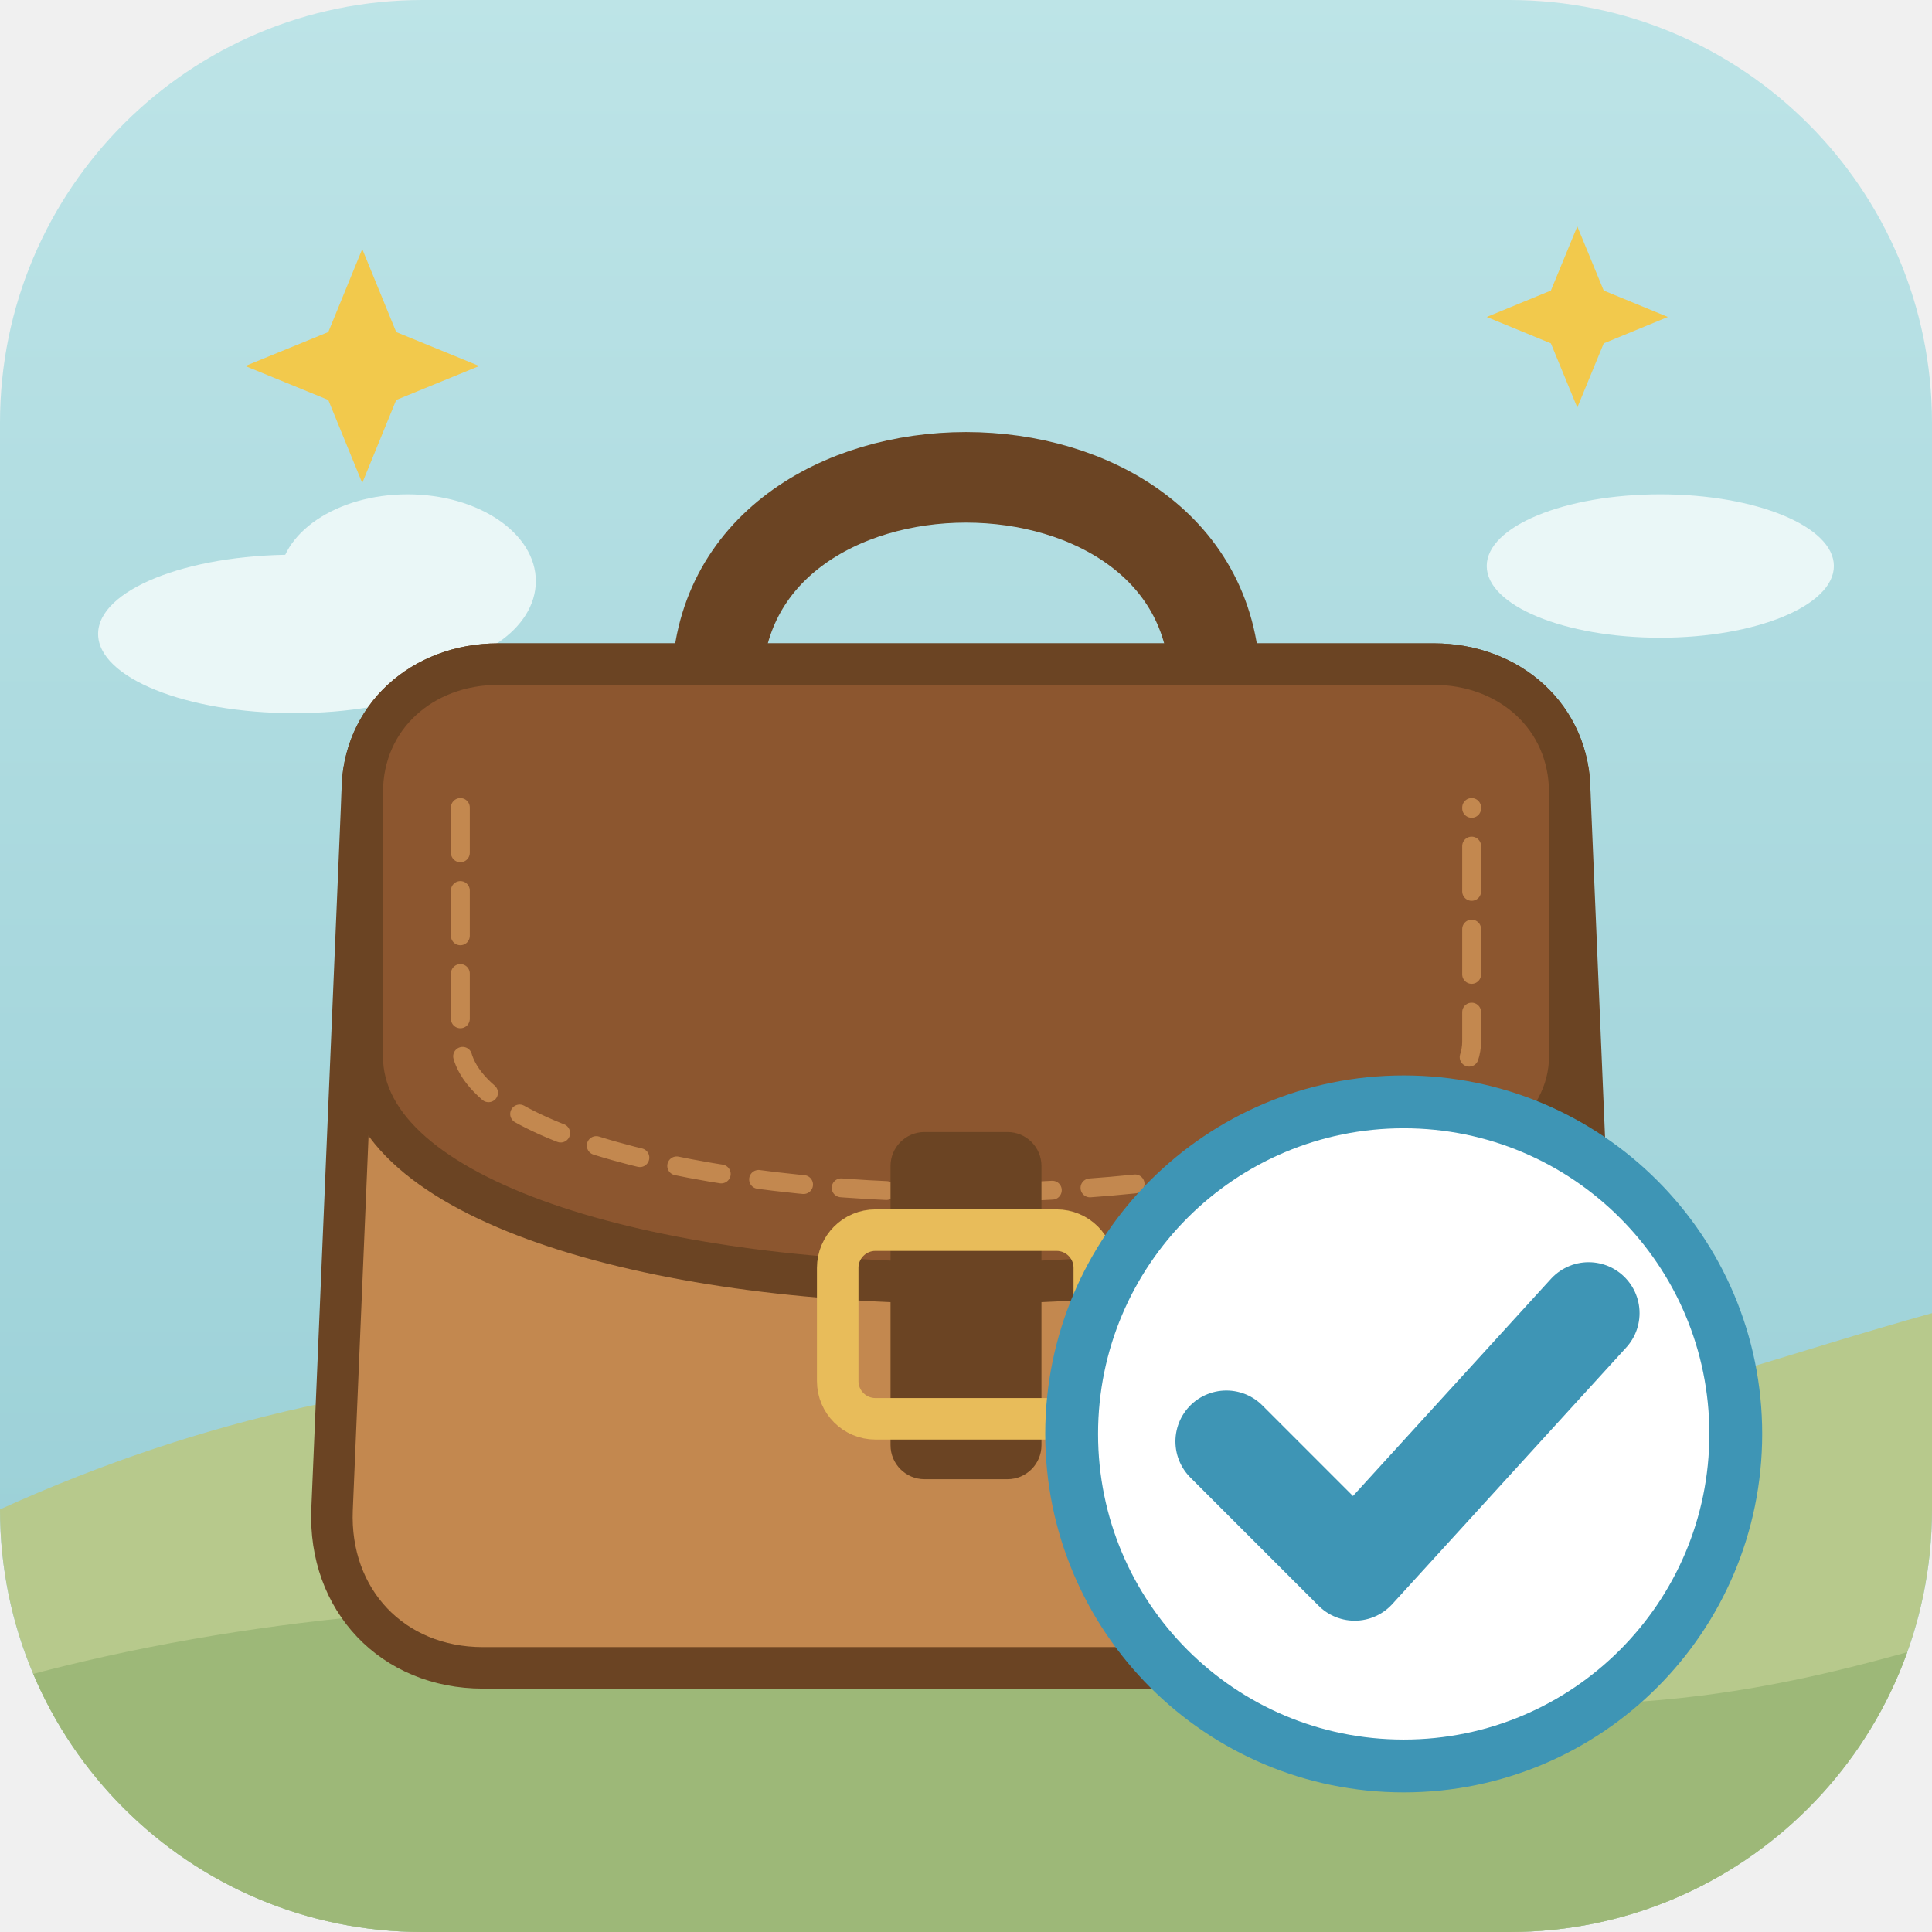
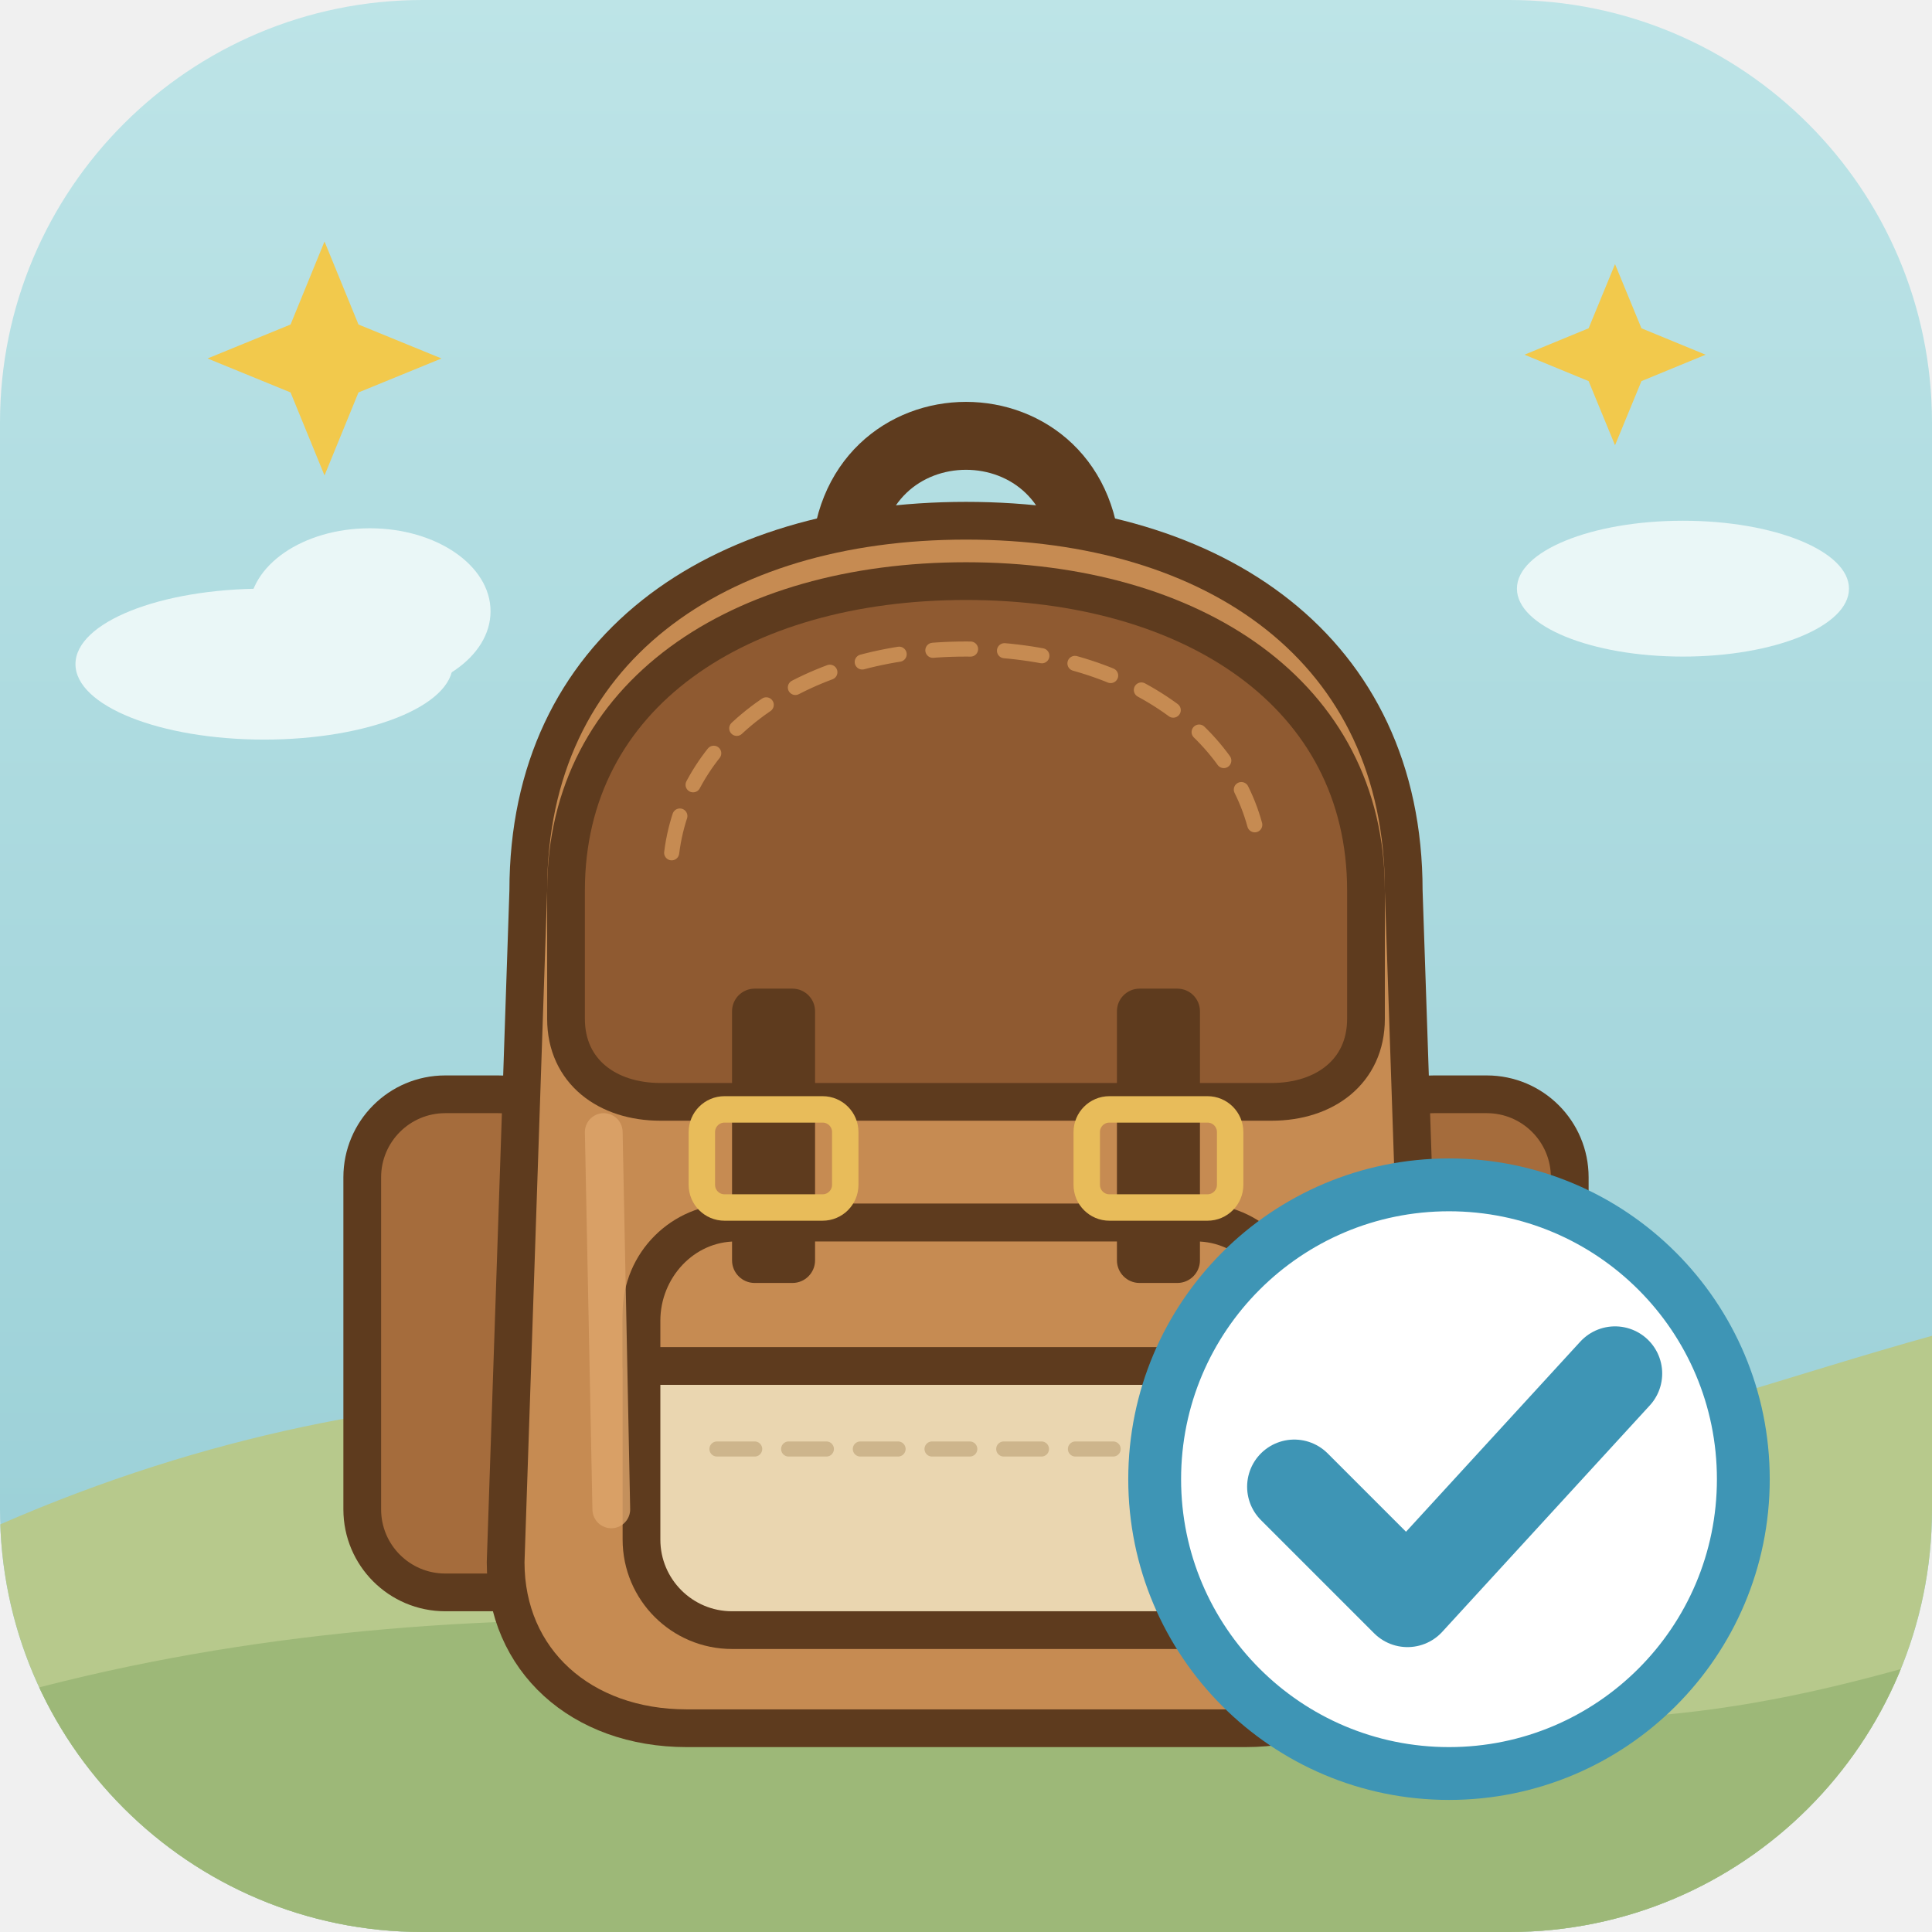
<svg xmlns="http://www.w3.org/2000/svg" viewBox="0 0 512 512">
  <defs>
    <linearGradient id="sky" x1="0" y1="0" x2="0" y2="1">
      <stop offset="0" stop-color="#BDE4E7" />
      <stop offset="1" stop-color="#94CCD4" />
    </linearGradient>
    <clipPath id="tile">
      <rect width="512" height="512" rx="112" />
    </clipPath>
  </defs>
  <g clip-path="url(#tile)">
    <rect width="512" height="512" fill="url(#sky)" />
    <g fill="#EAF7F7">
-       <ellipse cx="78" cy="168" rx="52" ry="21" />
-       <ellipse cx="108" cy="154" rx="34" ry="23" />
-       <ellipse cx="440" cy="150" rx="46" ry="19" />
+       <ellipse cx="70" cy="176" rx="50" ry="20" />
+       <ellipse cx="98" cy="162" rx="32" ry="22" />
+       <ellipse cx="446" cy="156" rx="44" ry="18" />
    </g>
-     <path d="M0 400 C110 350 210 360 280 380 C360 402 440 368 512 348 L512 512 L0 512 Z" fill="#B7C98C" />
-     <path d="M0 446 C120 412 250 426 340 444 C420 460 470 448 512 436 L512 512 L0 512 Z" fill="#9DB878" />
+     <path d="M0 404 C110 356 210 366 280 386 C360 408 440 374 512 354 L512 512 L0 512 Z" fill="#B7C98C" />
+     <path d="M0 450 C120 416 250 430 340 448 C420 464 470 452 512 440 L512 512 L0 512 Z" fill="#9DB878" />
    <g fill="#F2C94C">
-       <path d="M96 66 l9 22 22 9 -22 9 -9 22 -9 -22 -22 -9 22 -9z" />
-       <path d="M418 60 l7 17 17 7 -17 7 -7 17 -7 -17 -17 -7 17 -7z" />
+       <path d="M86 64 l9 22 22 9 -22 9 -9 22 -9 -22 -22 -9 22 -9z" />
+       <path d="M428 70 l7 17 17 7 -17 7 -7 17 -7 -17 -17 -7 17 -7z" />
    </g>
-     <path d="M190 182 C190 108 322 108 322 182" fill="none" stroke="#6B4423" stroke-width="24" stroke-linecap="round" />
-     <path d="M96 210 C96 190 112 176 132 176 L380 176 C400 176 416 190 416 210 L424 400 C425 424 408 442 384 442 L128 442 C104 442 87 424 88 400 Z" fill="#C3884F" stroke="#6B4423" stroke-width="11" stroke-linejoin="round" />
-     <path d="M96 210 C96 190 112 176 132 176 L380 176 C400 176 416 190 416 210 L416 280 C416 318 340 340 256 340 C172 340 96 318 96 280 Z" fill="#8C562F" stroke="#6B4423" stroke-width="11" stroke-linejoin="round" />
-     <path d="M122 214 L122 276 C122 300 186 316 256 316 C326 316 390 300 390 276 L390 214" fill="none" stroke="#C3884F" stroke-width="5" stroke-dasharray="12 10" stroke-linecap="round" />
-     <rect x="236" y="300" width="40" height="92" rx="9" fill="#6B4423" />
-     <rect x="222" y="326" width="68" height="50" rx="10" fill="none" stroke="#E8BC5A" stroke-width="11" />
-     <circle cx="372" cy="380" r="88" fill="#FFFFFF" stroke="#3E95B5" stroke-width="14" />
-     <path d="M325 382 L359 416 L421 348" fill="none" stroke="#3E95B5" stroke-width="27" stroke-linecap="round" stroke-linejoin="round" />
+     <g stroke="#5E3B1E" stroke-width="10" stroke-linejoin="round" stroke-linecap="round">
+       <path d="M224 150 C224 104 288 104 288 150" fill="none" stroke-width="18" />
+       <rect x="96" y="290" width="58" height="132" rx="22" fill="#A56C3C" />
+       <rect x="358" y="290" width="58" height="132" rx="22" fill="#A56C3C" />
+       <path d="M140 236 C140 172 190 138 256 138 C322 138 372 172 372 236 L378 414 C378 440 358 458 330 458 L182 458 C154 458 134 440 134 414 Z" fill="#C68B52" />
+       <path d="M150 236 C150 184 196 154 256 154 C316 154 362 184 362 236 L362 270 C362 284 351 292 337 292 L175 292 C161 292 150 284 150 270 Z" fill="#8F5A31" />
+       <rect x="170" y="324" width="172" height="108" rx="24" fill="#EAD6B0" />
+       <path d="M170 350 C170 336 181 324 195 324 L317 324 C331 324 342 336 342 350 L342 362 L170 362 Z" fill="#C68B52" />
+     </g>
+     <g fill="#5E3B1E">
+       <rect x="194" y="262" width="22" height="78" rx="6" />
+       <rect x="296" y="262" width="22" height="78" rx="6" />
+     </g>
+     <g fill="none" stroke="#E8BC5A" stroke-width="7">
+       <rect x="186" y="294" width="38" height="26" rx="6" />
+       <rect x="288" y="294" width="38" height="26" rx="6" />
+     </g>
+     <path d="M178 226 C182 194 214 172 256 172 C298 172 330 194 334 226" fill="none" stroke="#C68B52" stroke-width="4" stroke-dasharray="10 9" stroke-linecap="round" />
+     <path d="M160 300 L162 400" stroke="#DDA56C" stroke-width="10" stroke-linecap="round" opacity=".8" />
+     <path d="M190 384 L322 384" stroke="#CDB58C" stroke-width="4" stroke-dasharray="10 9" stroke-linecap="round" />
+     <circle cx="384" cy="392" r="78" fill="#FFFFFF" stroke="#3E95B5" stroke-width="14" />
+     <path d="M343 394 L373 424 L428 364" fill="none" stroke="#3E95B5" stroke-width="25" stroke-linecap="round" stroke-linejoin="round" />
  </g>
</svg>
